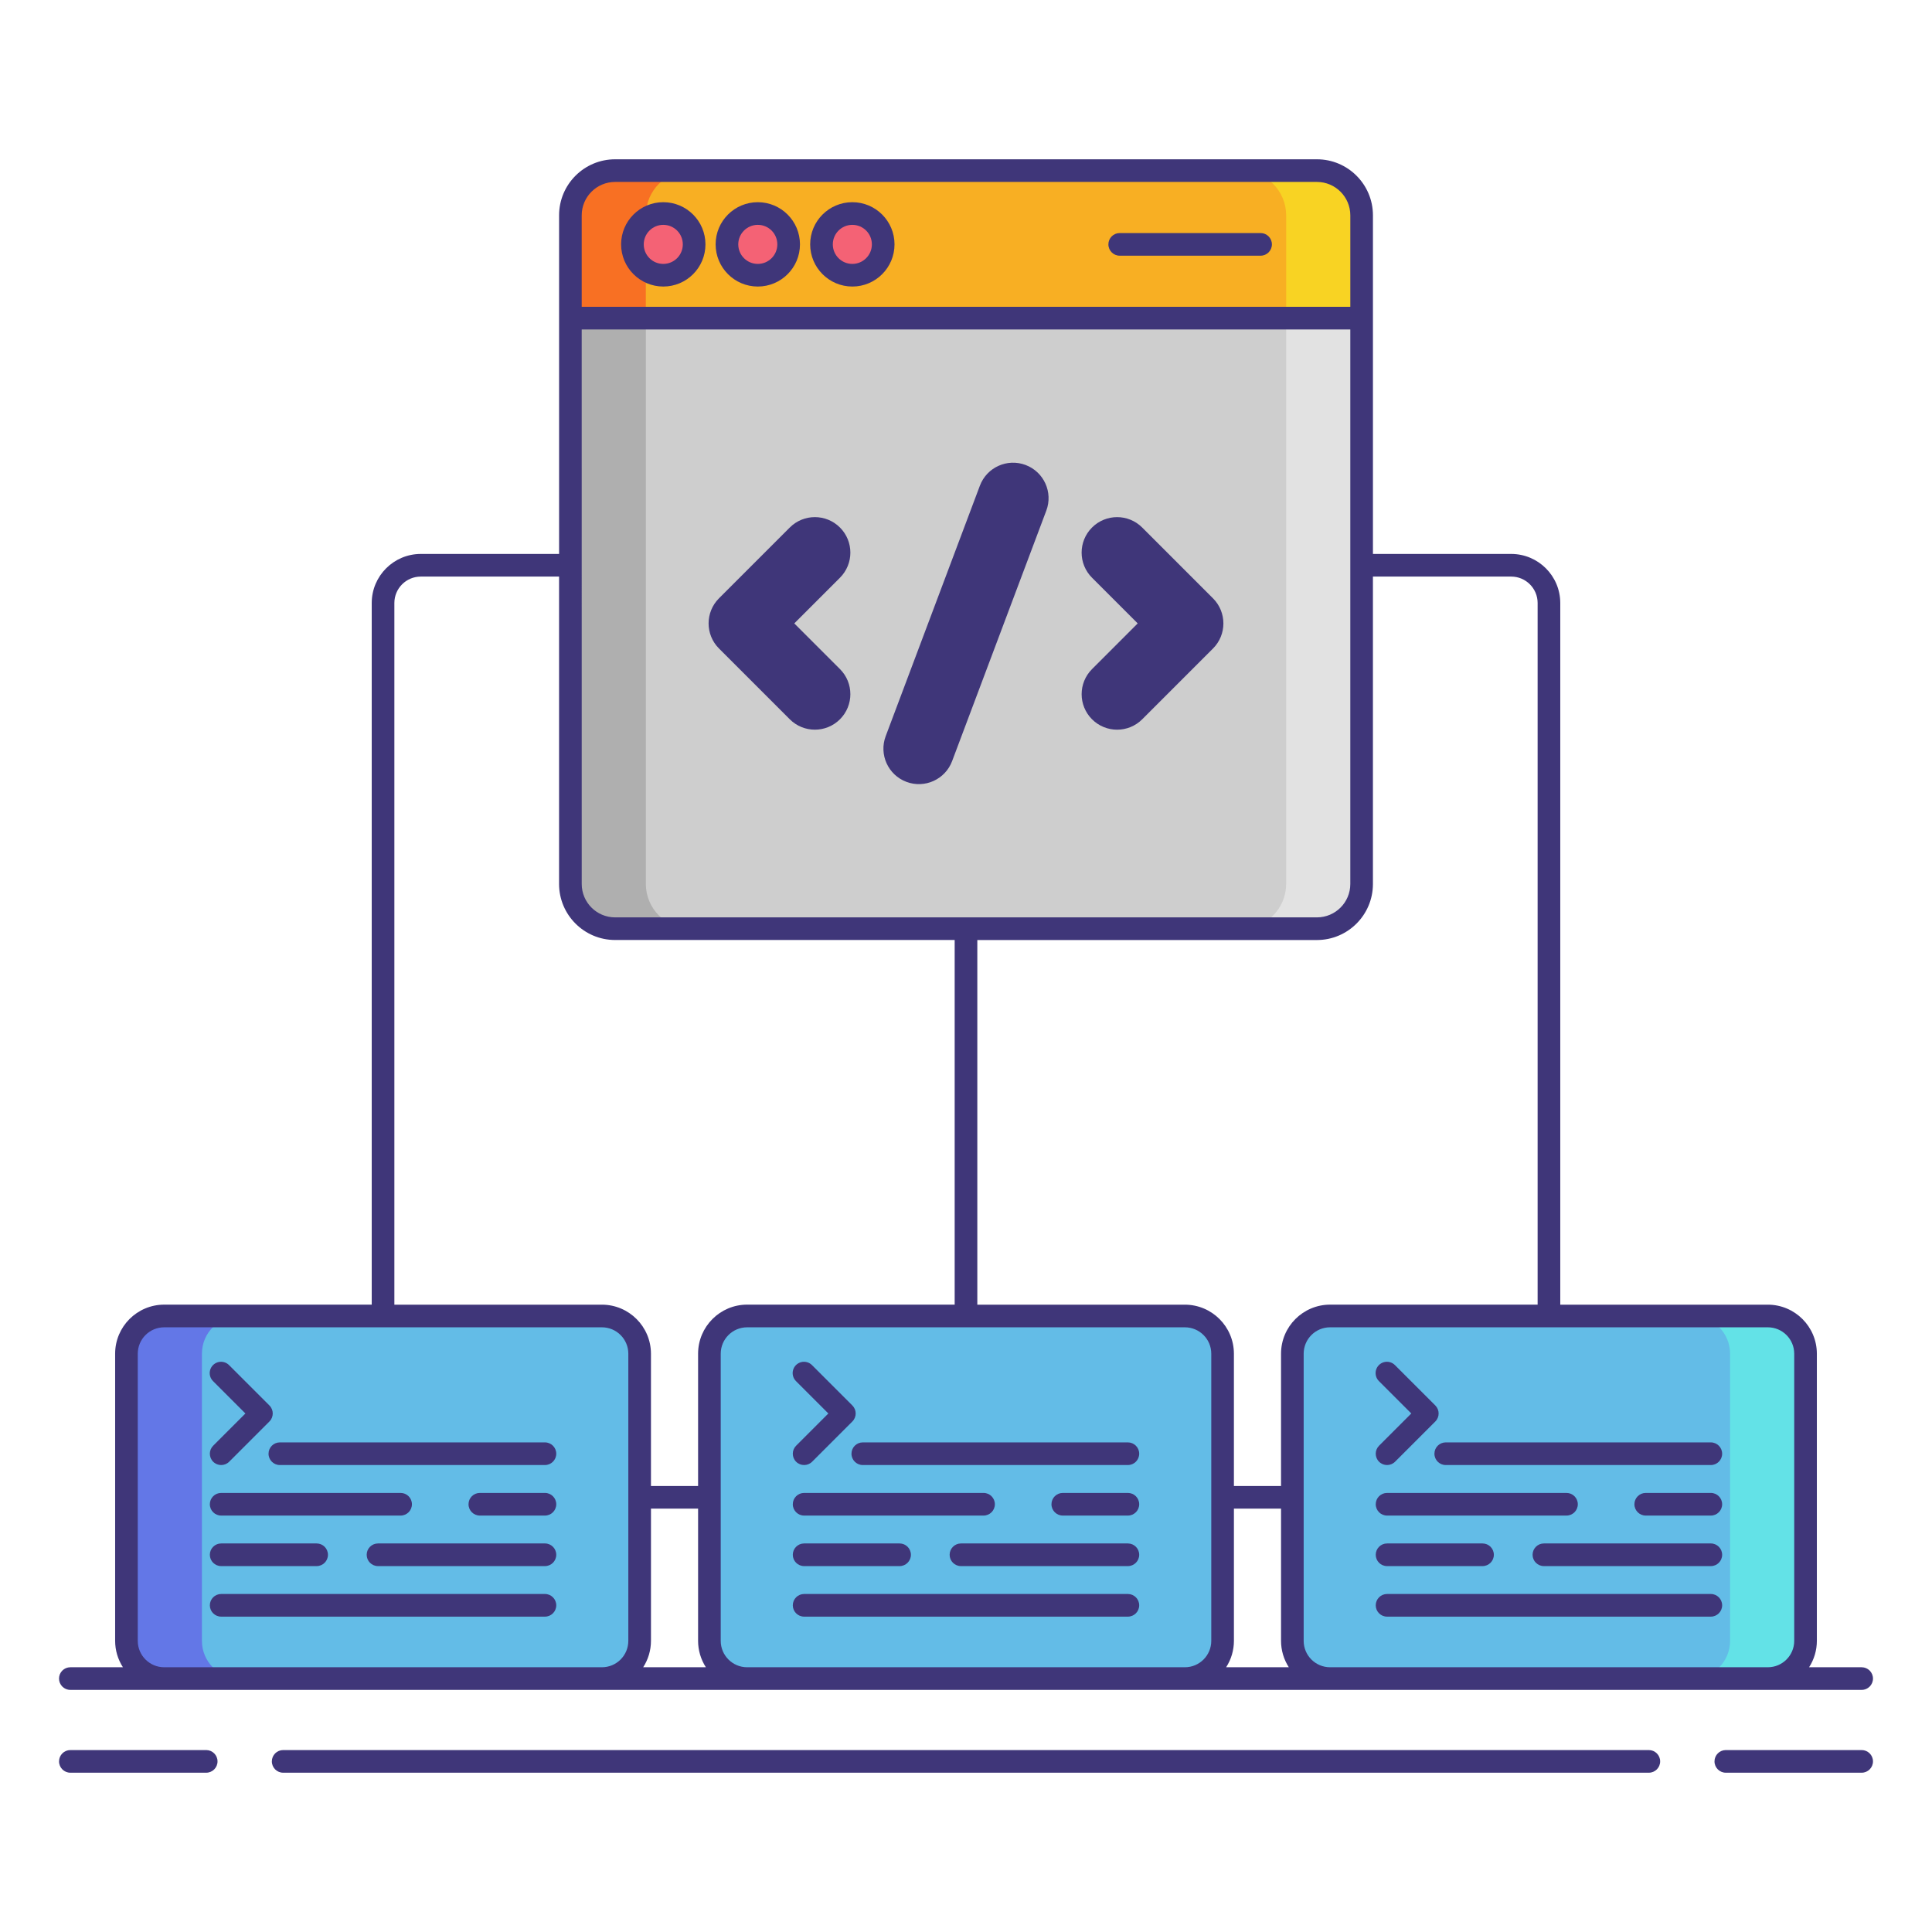
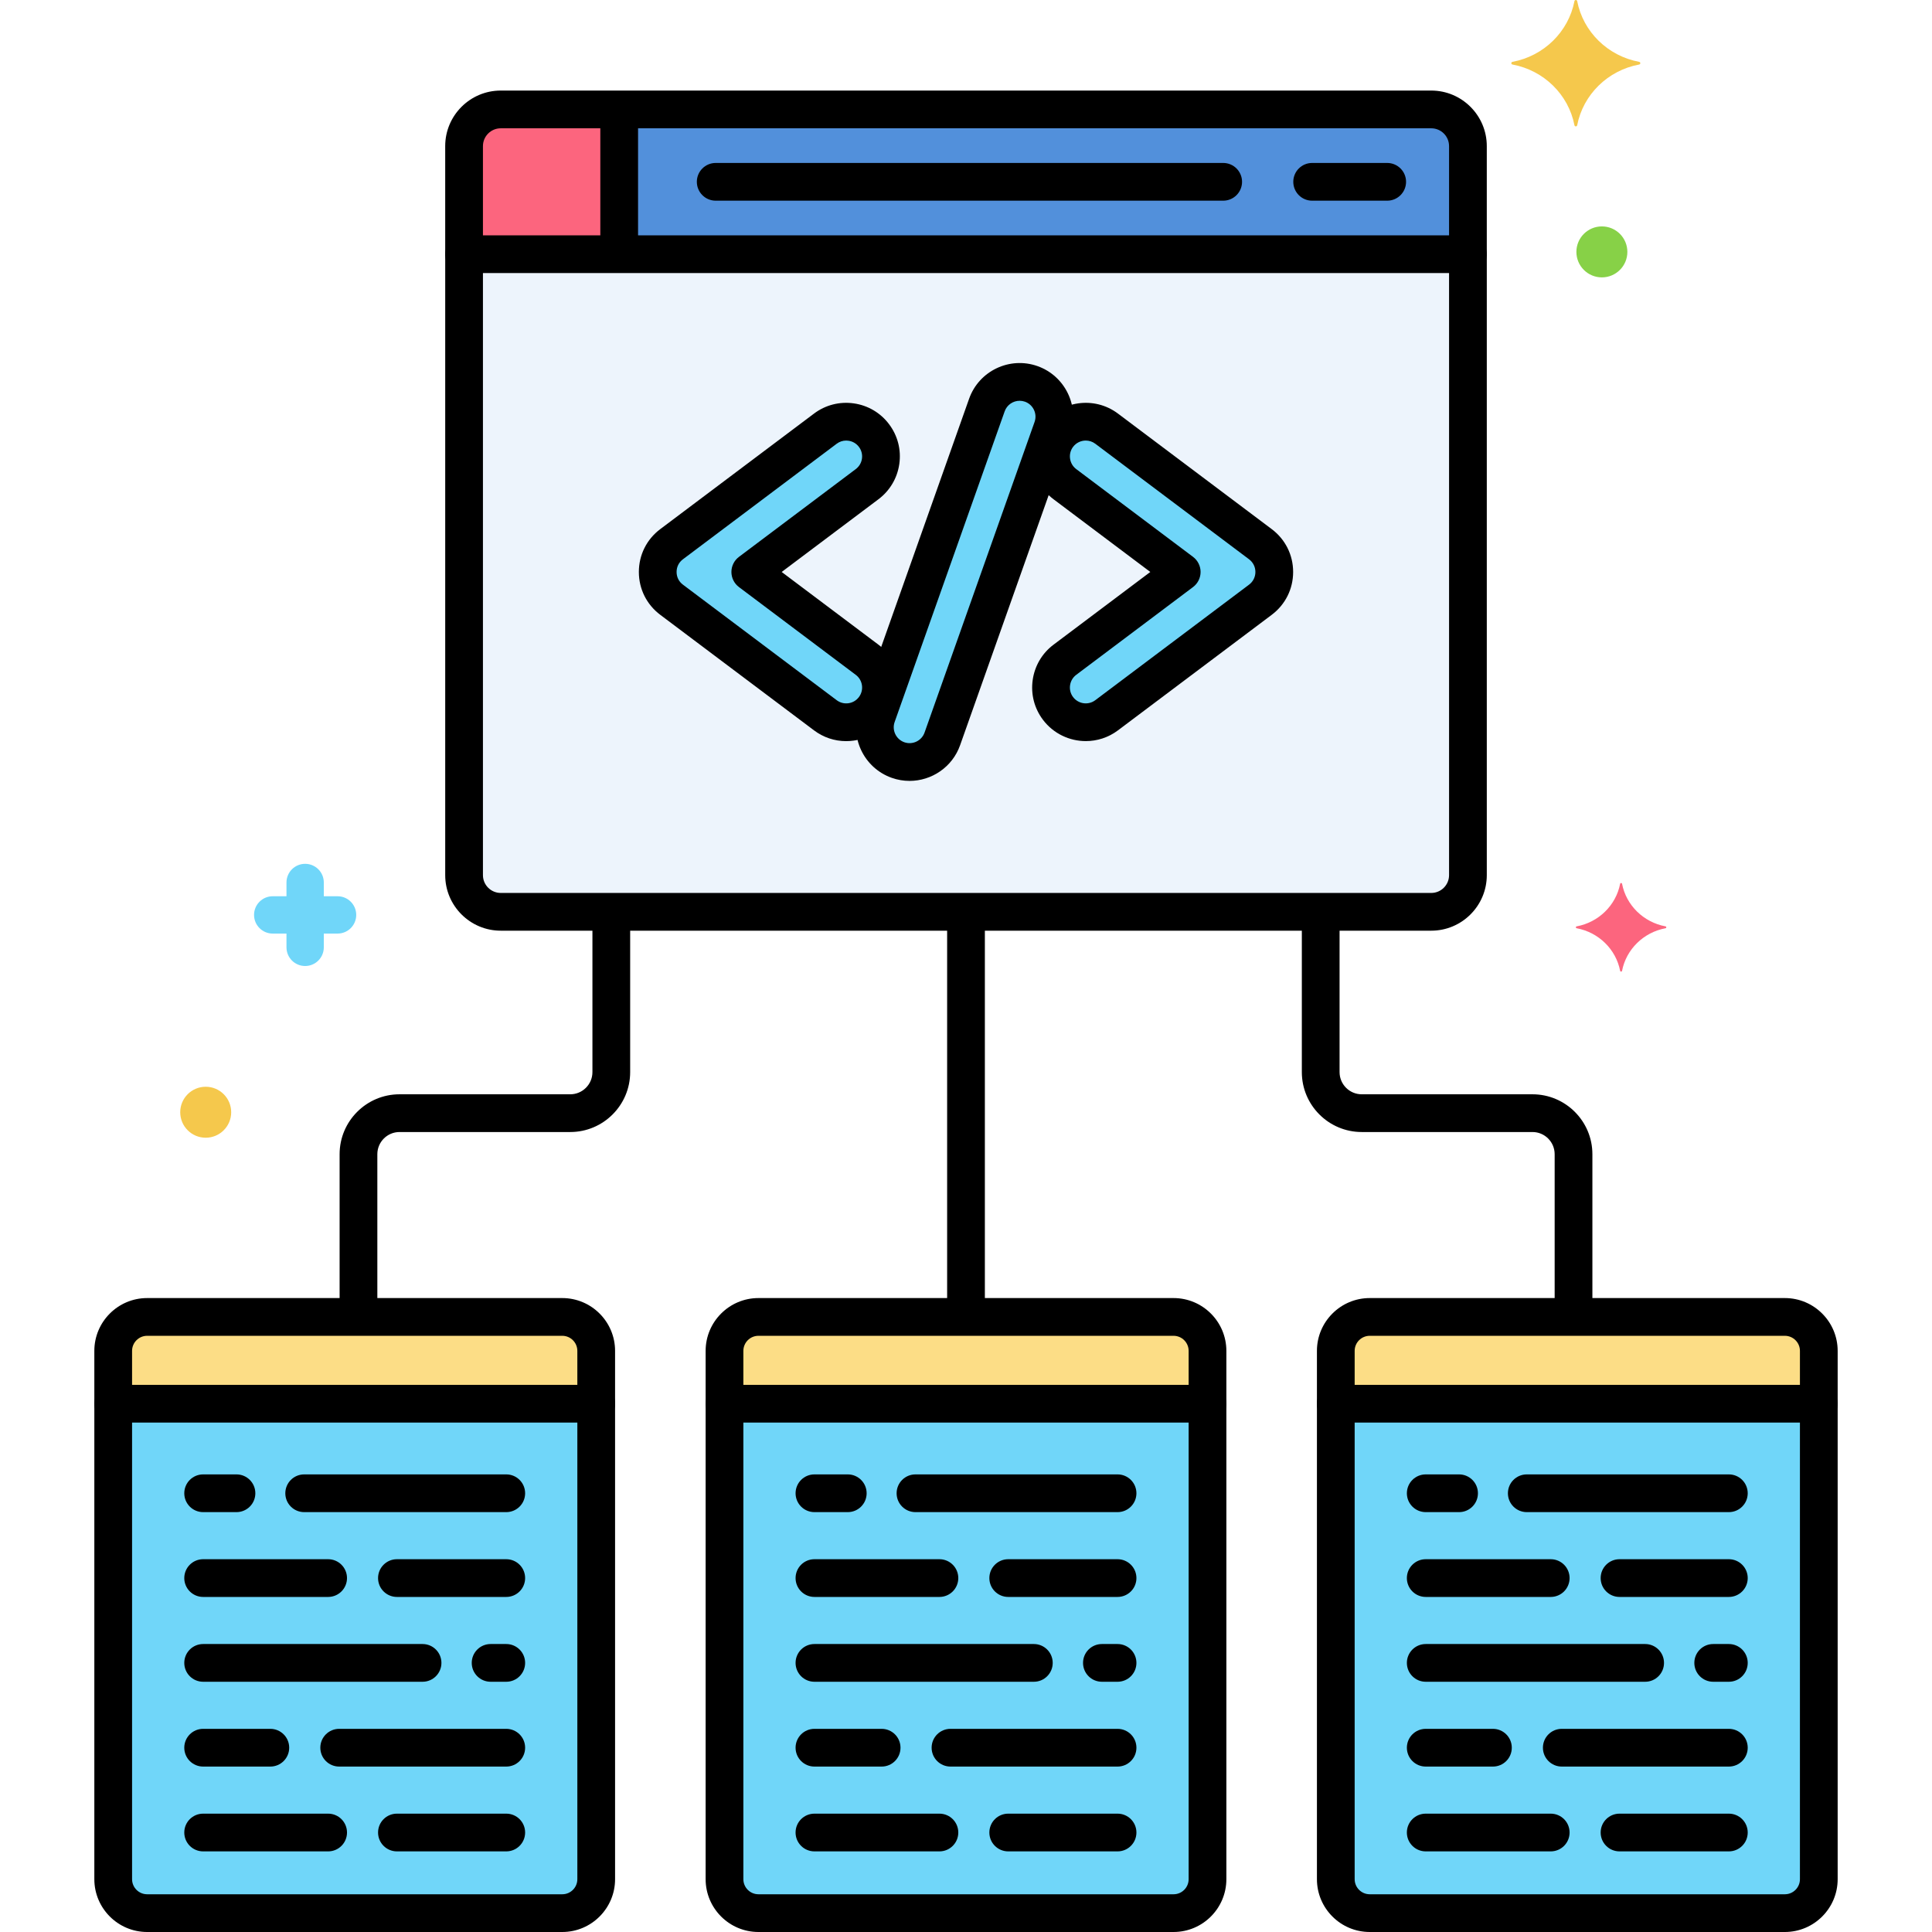
- <svg xmlns="http://www.w3.org/2000/svg" height="512" viewBox="0 0 256 256" width="512">
-   <rect fill="#cecece" height="100.451" rx="5.92" width="104.843" x="75.578" y="22.607" />
-   <path d="m85.578 117.138v-88.611a5.937 5.937 0 0 1 5.92-5.92h-10a5.937 5.937 0 0 0 -5.92 5.92v88.611a5.937 5.937 0 0 0 5.92 5.92h10a5.937 5.937 0 0 1 -5.92-5.92z" fill="#afafaf" />
-   <path d="m170.422 117.138v-88.611a5.937 5.937 0 0 0 -5.92-5.92h10a5.937 5.937 0 0 1 5.92 5.92v88.611a5.937 5.937 0 0 1 -5.92 5.92h-10a5.937 5.937 0 0 0 5.92-5.92z" fill="#e2e2e2" />
-   <path d="m180.422 28.531a5.941 5.941 0 0 0 -5.924-5.924h-93a5.941 5.941 0 0 0 -5.924 5.924v13.623h104.848z" fill="#f8af23" />
-   <path d="m91.5 22.607h-10a5.941 5.941 0 0 0 -5.924 5.924v13.623h10v-13.623a5.941 5.941 0 0 1 5.924-5.924z" fill="#f87023" />
-   <path d="m164.5 22.607h10a5.941 5.941 0 0 1 5.924 5.924v13.623h-10v-13.623a5.941 5.941 0 0 0 -5.924-5.924z" fill="#f8d323" />
-   <circle cx="87.883" cy="32.381" fill="#f46275" r="4.088" />
-   <circle cx="100.411" cy="32.381" fill="#f46275" r="4.088" />
-   <circle cx="112.94" cy="32.381" fill="#f46275" r="4.088" />
-   <rect fill="#63bce7" height="48.045" rx="5" width="68" x="94" y="174.374" />
-   <path d="m135.895 61.612a4.7 4.7 0 0 0 -6.056 2.746l-12.48 33.186a4.7 4.7 0 1 0 8.8 3.31l12.48-33.186a4.7 4.7 0 0 0 -2.744-6.056z" fill="#3f3679" />
-   <path d="m111.3 69.9a4.7 4.7 0 0 0 -6.65 0l-9.379 9.379a4.7 4.7 0 0 0 0 6.65l9.379 9.379a4.7 4.7 0 0 0 6.65-6.65l-6.054-6.054 6.054-6.054a4.7 4.7 0 0 0 0-6.65z" fill="#3f3679" />
-   <path d="m160.727 79.281-9.379-9.381a4.7 4.7 0 1 0 -6.65 6.65l6.054 6.054-6.052 6.056a4.7 4.7 0 0 0 6.65 6.65l9.379-9.379a4.7 4.7 0 0 0 -.002-6.65z" fill="#3f3679" />
-   <rect fill="#63bce7" height="48.045" rx="5" width="68" x="16.756" y="174.374" />
-   <path d="m26.756 217.42v-38.046a5 5 0 0 1 5-5h-10a5 5 0 0 0 -5 5v38.046a5 5 0 0 0 5 5h10a5 5 0 0 1 -5-5z" fill="#6377e7" />
-   <rect fill="#63bce7" height="48.045" rx="5" width="68" x="171.244" y="174.374" />
-   <path d="m229.244 217.42v-38.046a5 5 0 0 0 -5-5h10a5 5 0 0 1 5 5v38.046a5 5 0 0 1 -5 5h-10a5 5 0 0 0 5-5z" fill="#63e2e7" />
-   <g fill="#3f3679">
-     <path d="m87.883 37.968a5.588 5.588 0 1 0 -5.583-5.587 5.594 5.594 0 0 0 5.583 5.587zm0-8.175a2.588 2.588 0 1 1 -2.583 2.588 2.591 2.591 0 0 1 2.583-2.588z" />
-     <path d="m100.411 37.968a5.588 5.588 0 1 0 -5.587-5.587 5.594 5.594 0 0 0 5.587 5.587zm0-8.175a2.588 2.588 0 1 1 -2.587 2.588 2.591 2.591 0 0 1 2.587-2.588z" />
-     <path d="m112.94 37.968a5.588 5.588 0 1 0 -5.588-5.587 5.594 5.594 0 0 0 5.588 5.587zm0-8.175a2.588 2.588 0 1 1 -2.588 2.588 2.591 2.591 0 0 1 2.588-2.588z" />
-     <path d="m148.367 33.881h18.667a1.5 1.5 0 1 0 0-3h-18.667a1.5 1.5 0 0 0 0 3z" />
-     <path d="m105.489 193.686a1.5 1.5 0 0 0 2.121 0l5.333-5.333a1.5 1.5 0 0 0 0-2.121l-5.333-5.332a1.5 1.5 0 1 0 -2.121 2.121l4.272 4.273-4.272 4.272a1.5 1.5 0 0 0 0 2.12z" />
-     <path d="m149.45 191.125h-35.125a1.5 1.5 0 0 0 0 3h35.125a1.5 1.5 0 1 0 0-3z" />
-     <path d="m106.55 200.821h23.775a1.5 1.5 0 0 0 0-3h-23.775a1.5 1.5 0 0 0 0 3z" />
-     <path d="m106.55 207.516h12.65a1.5 1.5 0 0 0 0-3h-12.65a1.5 1.5 0 0 0 0 3z" />
-     <path d="m149.45 211.212h-42.9a1.5 1.5 0 1 0 0 3h42.9a1.5 1.5 0 0 0 0-3z" />
-     <path d="m149.45 197.821h-8.625a1.5 1.5 0 0 0 0 3h8.625a1.5 1.5 0 0 0 0-3z" />
-     <path d="m149.45 204.516h-22.118a1.5 1.5 0 1 0 0 3h22.118a1.5 1.5 0 0 0 0-3z" />
-     <path d="m28.246 193.686a1.5 1.5 0 0 0 2.121 0l5.333-5.333a1.5 1.5 0 0 0 0-2.121l-5.333-5.332a1.5 1.5 0 1 0 -2.121 2.121l4.272 4.273-4.272 4.272a1.5 1.5 0 0 0 0 2.12z" />
-     <path d="m72.207 191.125h-35.125a1.5 1.5 0 1 0 0 3h35.125a1.5 1.5 0 0 0 0-3z" />
-     <path d="m29.306 200.821h23.776a1.5 1.5 0 1 0 0-3h-23.776a1.5 1.5 0 0 0 0 3z" />
-     <path d="m29.306 207.516h12.65a1.5 1.5 0 1 0 0-3h-12.65a1.5 1.5 0 0 0 0 3z" />
-     <path d="m72.207 211.212h-42.9a1.5 1.5 0 0 0 0 3h42.9a1.5 1.5 0 0 0 0-3z" />
-     <path d="m72.207 197.821h-8.625a1.5 1.5 0 0 0 0 3h8.625a1.5 1.5 0 1 0 0-3z" />
-     <path d="m72.207 204.516h-22.119a1.5 1.5 0 1 0 0 3h22.119a1.5 1.5 0 1 0 0-3z" />
-     <path d="m182.732 193.686a1.5 1.5 0 0 0 2.121 0l5.334-5.333a1.5 1.5 0 0 0 0-2.121l-5.334-5.333a1.5 1.5 0 1 0 -2.121 2.121l4.273 4.273-4.273 4.272a1.5 1.5 0 0 0 0 2.121z" />
-     <path d="m190.068 192.625a1.5 1.5 0 0 0 1.5 1.5h35.125a1.5 1.5 0 0 0 0-3h-35.125a1.5 1.5 0 0 0 -1.5 1.5z" />
-     <path d="m183.793 200.821h23.775a1.5 1.5 0 0 0 0-3h-23.775a1.5 1.5 0 0 0 0 3z" />
-     <path d="m183.793 207.516h12.65a1.5 1.5 0 0 0 0-3h-12.65a1.5 1.5 0 0 0 0 3z" />
-     <path d="m183.793 214.212h42.9a1.5 1.5 0 1 0 0-3h-42.9a1.5 1.5 0 1 0 0 3z" />
-     <path d="m226.693 197.821h-8.625a1.5 1.5 0 0 0 0 3h8.625a1.5 1.5 0 0 0 0-3z" />
-     <path d="m226.693 204.516h-22.118a1.5 1.5 0 0 0 0 3h22.118a1.5 1.5 0 0 0 0-3z" />
-     <path d="m27.323 231.893h-18a1.5 1.5 0 1 0 0 3h18a1.5 1.5 0 1 0 0-3z" />
-     <path d="m246.68 231.893h-18a1.5 1.5 0 0 0 0 3h18a1.5 1.5 0 0 0 0-3z" />
-     <path d="m218.479 231.893h-180.958a1.5 1.5 0 0 0 0 3h180.958a1.5 1.5 0 0 0 0-3z" />
-     <path d="m9.32 223.92h237.36a1.5 1.5 0 0 0 0-3h-6.968a6.455 6.455 0 0 0 1.032-3.5v-38.045a6.508 6.508 0 0 0 -6.5-6.5h-27.5v-92.975a6.508 6.508 0 0 0 -6.5-6.5h-18.322v-44.873a7.428 7.428 0 0 0 -7.42-7.42h-93a7.428 7.428 0 0 0 -7.42 7.42v44.873h-18.326a6.508 6.508 0 0 0 -6.5 6.5v92.971h-27.5a6.508 6.508 0 0 0 -6.5 6.5v38.049a6.455 6.455 0 0 0 1.032 3.5h-6.968a1.5 1.5 0 1 0 0 3zm76.937-6.5v-17.52h6.243v17.52a6.455 6.455 0 0 0 1.032 3.5h-8.307a6.455 6.455 0 0 0 1.031-3.5zm12.743 3.5a3.5 3.5 0 0 1 -3.5-3.5v-38.045a3.5 3.5 0 0 1 3.5-3.5h58a3.5 3.5 0 0 1 3.5 3.5v38.045a3.5 3.5 0 0 1 -3.5 3.5zm71.775 0h-8.306a6.455 6.455 0 0 0 1.032-3.5v-17.52h6.243v17.52a6.455 6.455 0 0 0 1.031 3.5zm66.968-41.545v38.045a3.5 3.5 0 0 1 -3.5 3.5h-58a3.5 3.5 0 0 1 -3.5-3.5v-38.045a3.5 3.5 0 0 1 3.5-3.5h58a3.5 3.5 0 0 1 3.5 3.5zm-37.5-102.975a3.5 3.5 0 0 1 3.5 3.5v92.971h-27.5a6.508 6.508 0 0 0 -6.5 6.5v17.529h-6.243v-17.525a6.508 6.508 0 0 0 -6.5-6.5h-27.5v-48.317h45a7.428 7.428 0 0 0 7.42-7.42v-40.738zm-123.164-32.746h101.843v73.484a4.425 4.425 0 0 1 -4.42 4.42h-93a4.425 4.425 0 0 1 -4.42-4.42zm97.421-19.547a4.429 4.429 0 0 1 4.424 4.424v12.123h-101.845v-12.123a4.429 4.429 0 0 1 4.421-4.424zm-122.244 55.793a3.5 3.5 0 0 1 3.5-3.5h18.323v40.734a7.428 7.428 0 0 0 7.42 7.42h45v48.316h-27.499a6.508 6.508 0 0 0 -6.5 6.5v17.53h-6.244v-17.525a6.508 6.508 0 0 0 -6.5-6.5h-27.5zm-34 137.517v-38.042a3.5 3.5 0 0 1 3.5-3.5h58a3.5 3.5 0 0 1 3.5 3.5v38.045a3.5 3.5 0 0 1 -3.5 3.5h-58a3.5 3.5 0 0 1 -3.5-3.5z" />
+ <svg xmlns="http://www.w3.org/2000/svg" enable-background="new 0 0 256 256" height="512" viewBox="0 0 256 256" width="512">
+   <g id="Layer_23">
+     <g>
+       <g>
+         <g>
+           <path d="m15 186v63.003c0 2.473 2.024 4.497 4.497 4.497h55.006c2.473 0 4.497-2.024 4.497-4.497v-63.003z" fill="#70d6f9" />
+         </g>
+       </g>
+       <g>
+         <g>
+           <path d="m96 186v63.003c0 2.473 2.024 4.497 4.497 4.497h55.006c2.473 0 4.497-2.024 4.497-4.497v-63.003z" fill="#70d6f9" />
+         </g>
+       </g>
+       <g>
+         <g>
+           <path d="m177 186v63.003c0 2.473 2.024 4.497 4.497 4.497h55.006c2.473 0 4.497-2.024 4.497-4.497v-63.003z" fill="#70d6f9" />
+         </g>
+       </g>
+       <g>
+         <g>
+           <path d="m74.503 174.5h-55.006c-2.473 0-4.497 2.024-4.497 4.497v7.003h64v-7.003c0-2.473-2.024-4.497-4.497-4.497z" fill="#fcdd86" />
+         </g>
+       </g>
+       <g>
+         <g>
+           <path d="m155.503 174.5h-55.007c-2.473 0-4.497 2.024-4.497 4.497v7.003h64v-7.003c.001-2.473-2.023-4.497-4.496-4.497z" fill="#fcdd86" />
+         </g>
+       </g>
+       <g>
+         <g>
+           <path d="m236.503 174.5h-55.007c-2.473 0-4.497 2.024-4.497 4.497v7.003h64v-7.003c.001-2.473-2.023-4.497-4.496-4.497z" fill="#fcdd86" />
+         </g>
+       </g>
+       <g>
+         <g>
+           <path d="m217.194 8.551c-4.149.773-7.419 3.976-8.208 8.041-.04.204-.325.204-.364 0-.789-4.065-4.059-7.268-8.208-8.041-.208-.039-.208-.318 0-.357 4.149-.773 7.419-3.976 8.208-8.041.04-.204.325-.204.364 0 .789 4.065 4.059 7.268 8.208 8.041.208.039.208.318 0 .357z" fill="#f5c84c" />
+         </g>
+       </g>
+       <g>
+         <g>
+           <path d="m220.688 122.998c-2.91.542-5.204 2.789-5.757 5.64-.028.143-.228.143-.255 0-.553-2.851-2.847-5.098-5.757-5.64-.146-.027-.146-.223 0-.25 2.91-.542 5.204-2.789 5.757-5.64.028-.143.228-.143.255 0 .553 2.851 2.847 5.098 5.757 5.64.146.027.146.222 0 .25z" fill="#fc657e" />
+         </g>
+       </g>
+       <g>
+         <g>
+           <circle cx="212.257" cy="33.377" fill="#87d147" r="3.377" />
+         </g>
+       </g>
+       <g>
+         <g>
+           <circle cx="27.257" cy="147.377" fill="#f5c84c" r="3.377" />
+         </g>
+       </g>
+       <g>
+         <g>
+           <path d="m44.73 118.758h-1.824v-1.824c0-1.366-1.107-2.473-2.473-2.473s-2.473 1.107-2.473 2.473v1.824h-1.824c-1.366 0-2.473 1.107-2.473 2.473s1.107 2.473 2.473 2.473h1.824v1.824c0 1.366 1.107 2.473 2.473 2.473s2.473-1.107 2.473-2.473v-1.824h1.824c1.366 0 2.473-1.107 2.473-2.473s-1.108-2.473-2.473-2.473z" fill="#70d6f9" />
+         </g>
+       </g>
+       <g>
+         <g>
+           <path d="m61.492 33.684v82.278c0 2.684 2.176 4.86 4.86 4.86h123.297c2.684 0 4.86-2.176 4.86-4.86v-82.278z" fill="#edf4fc" />
+         </g>
+       </g>
+       <g>
+         <g>
+           <path d="m189.648 14.5h-123.296c-2.684 0-4.86 2.176-4.86 4.86v14.324h133.016v-14.324c0-2.684-2.176-4.86-4.86-4.86z" fill="#5290db" />
+         </g>
+       </g>
+       <g>
+         <g>
+           <path d="m82.046 14.5h-15.694c-2.684 0-4.86 2.176-4.86 4.86v14.324h20.554z" fill="#fc657e" />
+         </g>
+       </g>
+       <g>
+         <g>
+           <path d="m162.078 26.592h-67.243c-1.381 0-2.5-1.119-2.5-2.5s1.119-2.5 2.5-2.5h67.243c1.381 0 2.5 1.119 2.5 2.5s-1.119 2.5-2.5 2.5z" />
+         </g>
+       </g>
+       <g>
+         <g>
+           <path d="m183.81 26.592h-9.943c-1.381 0-2.5-1.119-2.5-2.5s1.119-2.5 2.5-2.5h9.943c1.381 0 2.5 1.119 2.5 2.5s-1.12 2.5-2.5 2.5z" />
+         </g>
+       </g>
+       <g>
+         <g>
+           <path d="m189.648 123.321h-123.296c-4.058 0-7.359-3.301-7.359-7.359v-82.278c0-1.381 1.119-2.5 2.5-2.5s2.5 1.119 2.5 2.5v82.278c0 1.301 1.059 2.359 2.359 2.359h123.297c1.301 0 2.359-1.059 2.359-2.359v-82.278c0-1.381 1.119-2.5 2.5-2.5s2.5 1.119 2.5 2.5v82.278c0 4.058-3.302 7.359-7.36 7.359z" />
+         </g>
+       </g>
+       <g>
+         <g>
+           <path d="m194.508 36.184h-133.016c-1.381 0-2.5-1.119-2.5-2.5v-14.325c0-4.058 3.301-7.359 7.359-7.359h123.297c4.058 0 7.359 3.301 7.359 7.359v14.324c.001 1.381-1.118 2.501-2.499 2.501zm-130.516-5h128.016v-11.825c0-1.301-1.059-2.359-2.359-2.359h-123.297c-1.301 0-2.359 1.059-2.359 2.359v11.825z" />
+         </g>
+       </g>
+       <g>
+         <g>
+           <path d="m82.046 35.313c-1.381 0-2.5-1.119-2.5-2.5v-17.375c0-1.381 1.119-2.5 2.5-2.5s2.5 1.119 2.5 2.5v17.375c0 1.381-1.119 2.5-2.5 2.5z" />
+         </g>
+       </g>
+       <g>
+         <g>
+           <path d="m74.503 256h-55.006c-3.858 0-6.997-3.139-6.997-6.997v-63.003c0-1.381 1.119-2.5 2.5-2.5s2.5 1.119 2.5 2.5v63.003c0 1.101.896 1.997 1.997 1.997h55.007c1.101 0 1.997-.896 1.997-1.997v-63.003c0-1.381 1.119-2.5 2.5-2.5s2.5 1.119 2.5 2.5v63.003c-.001 3.858-3.14 6.997-6.998 6.997z" />
+         </g>
+       </g>
+       <g>
+         <g>
+           <path d="m67.082 200.365h-26.776c-1.381 0-2.5-1.119-2.5-2.5s1.119-2.5 2.5-2.5h26.776c1.381 0 2.5 1.119 2.5 2.5s-1.119 2.5-2.5 2.5z" />
+         </g>
+       </g>
+       <g>
+         <g>
+           <path d="m31.334 200.365h-4.416c-1.381 0-2.5-1.119-2.5-2.5s1.119-2.5 2.5-2.5h4.416c1.381 0 2.5 1.119 2.5 2.5s-1.119 2.5-2.5 2.5z" />
+         </g>
+       </g>
+       <g>
+         <g>
+           <path d="m67.082 211.603h-14.487c-1.381 0-2.5-1.119-2.5-2.5s1.119-2.5 2.5-2.5h14.487c1.381 0 2.5 1.119 2.5 2.5s-1.119 2.5-2.5 2.5z" />
+         </g>
+       </g>
+       <g>
+         <g>
+           <path d="m43.479 211.603h-16.561c-1.381 0-2.5-1.119-2.5-2.5s1.119-2.5 2.5-2.5h16.561c1.381 0 2.5 1.119 2.5 2.5s-1.119 2.5-2.5 2.5z" />
+         </g>
+       </g>
+       <g>
+         <g>
+           <path d="m67.082 222.842h-2.074c-1.381 0-2.5-1.119-2.5-2.5s1.119-2.5 2.5-2.5h2.074c1.381 0 2.5 1.119 2.5 2.5s-1.119 2.5-2.5 2.5z" />
+         </g>
+       </g>
+       <g>
+         <g>
+           <path d="m55.991 222.842h-29.073c-1.381 0-2.5-1.119-2.5-2.5s1.119-2.5 2.5-2.5h29.073c1.381 0 2.5 1.119 2.5 2.5s-1.119 2.5-2.5 2.5z" />
+         </g>
+       </g>
+       <g>
+         <g>
+           <path d="m67.082 234.08h-22.137c-1.381 0-2.5-1.119-2.5-2.5s1.119-2.5 2.5-2.5h22.137c1.381 0 2.5 1.119 2.5 2.5s-1.119 2.5-2.5 2.5z" />
+         </g>
+       </g>
+       <g>
+         <g>
+           <path d="m35.821 234.08h-8.903c-1.381 0-2.5-1.119-2.5-2.5s1.119-2.5 2.5-2.5h8.903c1.381 0 2.5 1.119 2.5 2.5s-1.119 2.5-2.5 2.5z" />
+         </g>
+       </g>
+       <g>
+         <g>
+           <path d="m67.082 245.318h-14.487c-1.381 0-2.5-1.119-2.5-2.5s1.119-2.5 2.5-2.5h14.487c1.381 0 2.5 1.119 2.5 2.5s-1.119 2.5-2.5 2.5z" />
+         </g>
+       </g>
+       <g>
+         <g>
+           <path d="m43.479 245.318h-16.561c-1.381 0-2.5-1.119-2.5-2.5s1.119-2.5 2.5-2.5h16.562c1.381 0 2.5 1.119 2.5 2.5s-1.12 2.5-2.501 2.5z" />
+         </g>
+       </g>
+       <g>
+         <g>
+           <path d="m155.503 256h-55.006c-3.858 0-6.997-3.139-6.997-6.997v-63.003c0-1.381 1.119-2.5 2.5-2.5s2.5 1.119 2.5 2.5v63.003c0 1.101.896 1.997 1.997 1.997h55.006c1.102 0 1.997-.896 1.997-1.997v-63.003c0-1.381 1.119-2.5 2.5-2.5s2.5 1.119 2.5 2.5v63.003c0 3.858-3.139 6.997-6.997 6.997z" />
+         </g>
+       </g>
+       <g>
+         <g>
+           <path d="m148.082 200.365h-26.776c-1.381 0-2.5-1.119-2.5-2.5s1.119-2.5 2.5-2.5h26.776c1.381 0 2.5 1.119 2.5 2.5s-1.119 2.5-2.5 2.5z" />
+         </g>
+       </g>
+       <g>
+         <g>
+           <path d="m112.334 200.365h-4.416c-1.381 0-2.5-1.119-2.5-2.5s1.119-2.5 2.5-2.5h4.416c1.381 0 2.5 1.119 2.5 2.5s-1.119 2.5-2.5 2.5z" />
+         </g>
+       </g>
+       <g>
+         <g>
+           <path d="m148.082 211.603h-14.487c-1.381 0-2.5-1.119-2.5-2.5s1.119-2.5 2.5-2.5h14.487c1.381 0 2.5 1.119 2.5 2.5s-1.119 2.5-2.5 2.5z" />
+         </g>
+       </g>
+       <g>
+         <g>
+           <path d="m124.479 211.603h-16.561c-1.381 0-2.5-1.119-2.5-2.5s1.119-2.5 2.5-2.5h16.561c1.381 0 2.5 1.119 2.5 2.5s-1.119 2.5-2.5 2.5z" />
+         </g>
+       </g>
+       <g>
+         <g>
+           <path d="m148.082 222.842h-2.074c-1.381 0-2.5-1.119-2.5-2.5s1.119-2.5 2.5-2.5h2.074c1.381 0 2.5 1.119 2.5 2.5s-1.119 2.5-2.5 2.5z" />
+         </g>
+       </g>
+       <g>
+         <g>
+           <path d="m136.99 222.842h-29.072c-1.381 0-2.5-1.119-2.5-2.5s1.119-2.5 2.5-2.5h29.072c1.381 0 2.5 1.119 2.5 2.5s-1.119 2.5-2.5 2.5z" />
+         </g>
+       </g>
+       <g>
+         <g>
+           <path d="m148.082 234.08h-22.137c-1.381 0-2.5-1.119-2.5-2.5s1.119-2.5 2.5-2.5h22.137c1.381 0 2.5 1.119 2.5 2.5s-1.119 2.5-2.5 2.5z" />
+         </g>
+       </g>
+       <g>
+         <g>
+           <path d="m116.821 234.08h-8.903c-1.381 0-2.5-1.119-2.5-2.5s1.119-2.5 2.5-2.5h8.903c1.381 0 2.5 1.119 2.5 2.5s-1.119 2.5-2.5 2.5z" />
+         </g>
+       </g>
+       <g>
+         <g>
+           <path d="m148.082 245.318h-14.487c-1.381 0-2.5-1.119-2.5-2.5s1.119-2.5 2.5-2.5h14.487c1.381 0 2.5 1.119 2.5 2.5s-1.119 2.5-2.5 2.5z" />
+         </g>
+       </g>
+       <g>
+         <g>
+           <path d="m124.479 245.318h-16.562c-1.381 0-2.5-1.119-2.5-2.5s1.119-2.5 2.5-2.5h16.562c1.381 0 2.5 1.119 2.5 2.5s-1.119 2.5-2.5 2.5z" />
+         </g>
+       </g>
+       <g>
+         <g>
+           <path d="m236.503 256h-55.006c-3.858 0-6.997-3.139-6.997-6.997v-63.003c0-1.381 1.119-2.5 2.5-2.5s2.5 1.119 2.5 2.5v63.003c0 1.101.896 1.997 1.997 1.997h55.006c1.102 0 1.997-.896 1.997-1.997v-63.003c0-1.381 1.119-2.5 2.5-2.5s2.5 1.119 2.5 2.5v63.003c0 3.858-3.139 6.997-6.997 6.997z" />
+         </g>
+       </g>
+       <g>
+         <g>
+           <path d="m229.082 200.365h-26.776c-1.381 0-2.5-1.119-2.5-2.5s1.119-2.5 2.5-2.5h26.776c1.381 0 2.5 1.119 2.5 2.5s-1.119 2.5-2.5 2.5z" />
+         </g>
+       </g>
+       <g>
+         <g>
+           <path d="m193.334 200.365h-4.416c-1.381 0-2.5-1.119-2.5-2.5s1.119-2.5 2.5-2.5h4.416c1.381 0 2.5 1.119 2.5 2.5s-1.119 2.5-2.5 2.5z" />
+         </g>
+       </g>
+       <g>
+         <g>
+           <path d="m229.082 211.603h-14.487c-1.381 0-2.5-1.119-2.5-2.5s1.119-2.5 2.5-2.5h14.487c1.381 0 2.5 1.119 2.5 2.5s-1.119 2.5-2.5 2.5z" />
+         </g>
+       </g>
+       <g>
+         <g>
+           <path d="m205.479 211.603h-16.562c-1.381 0-2.5-1.119-2.5-2.5s1.119-2.5 2.5-2.5h16.562c1.381 0 2.5 1.119 2.5 2.5s-1.119 2.5-2.5 2.5z" />
+         </g>
+       </g>
+       <g>
+         <g>
+           <path d="m229.082 222.842h-2.074c-1.381 0-2.5-1.119-2.5-2.5s1.119-2.5 2.5-2.5h2.074c1.381 0 2.5 1.119 2.5 2.5s-1.119 2.5-2.5 2.5z" />
+         </g>
+       </g>
+       <g>
+         <g>
+           <path d="m217.99 222.842h-29.072c-1.381 0-2.5-1.119-2.5-2.5s1.119-2.5 2.5-2.5h29.072c1.381 0 2.5 1.119 2.5 2.5s-1.119 2.5-2.5 2.5z" />
+         </g>
+       </g>
+       <g>
+         <g>
+           <path d="m229.082 234.08h-22.137c-1.381 0-2.5-1.119-2.5-2.5s1.119-2.5 2.5-2.5h22.137c1.381 0 2.5 1.119 2.5 2.5s-1.119 2.5-2.5 2.5z" />
+         </g>
+       </g>
+       <g>
+         <g>
+           <path d="m197.821 234.08h-8.903c-1.381 0-2.5-1.119-2.5-2.5s1.119-2.5 2.5-2.5h8.903c1.381 0 2.5 1.119 2.5 2.5s-1.119 2.5-2.5 2.5z" />
+         </g>
+       </g>
+       <g>
+         <g>
+           <path d="m229.082 245.318h-14.487c-1.381 0-2.5-1.119-2.5-2.5s1.119-2.5 2.5-2.5h14.487c1.381 0 2.5 1.119 2.5 2.5s-1.119 2.5-2.5 2.5z" />
+         </g>
+       </g>
+       <g>
+         <g>
+           <path d="m205.479 245.318h-16.562c-1.381 0-2.5-1.119-2.5-2.5s1.119-2.5 2.5-2.5h16.562c1.381 0 2.5 1.119 2.5 2.5s-1.119 2.5-2.5 2.5z" />
+         </g>
+       </g>
+       <g>
+         <g>
+           <path d="m47.5 176c-1.381 0-2.5-1.119-2.5-2.5v-20.563c0-4.377 3.561-7.938 7.937-7.938h22.625c1.62 0 2.938-1.318 2.938-2.938v-20.241c0-1.381 1.119-2.5 2.5-2.5s2.5 1.119 2.5 2.5v20.241c0 4.377-3.561 7.938-7.938 7.938h-22.625c-1.62 0-2.937 1.318-2.937 2.938v20.563c0 1.381-1.119 2.5-2.5 2.5z" />
+         </g>
+       </g>
+       <g>
+         <g>
+           <path d="m208.5 176c-1.381 0-2.5-1.119-2.5-2.5v-20.563c0-1.62-1.317-2.938-2.938-2.938h-22.625c-4.377 0-7.937-3.561-7.937-7.938v-20.241c0-1.381 1.119-2.5 2.5-2.5s2.5 1.119 2.5 2.5v20.241c0 1.62 1.317 2.938 2.937 2.938h22.625c4.377 0 7.938 3.561 7.938 7.938v20.563c0 1.381-1.119 2.5-2.5 2.5z" />
+         </g>
+       </g>
+       <g>
+         <g>
+           <path d="m128 176c-1.381 0-2.5-1.119-2.5-2.5v-51.679c0-1.381 1.119-2.5 2.5-2.5s2.5 1.119 2.5 2.5v51.679c0 1.381-1.119 2.5-2.5 2.5z" />
+         </g>
+       </g>
+       <g>
+         <g>
+           <path d="m167.01 72.109-20.377-15.311c-2.025-1.522-4.91-1.126-6.444.915-1.524 2.028-1.114 4.919.915 6.444l15.481 11.632-15.482 11.631c-2.029 1.525-2.439 4.416-.914 6.444 1.532 2.038 4.425 2.432 6.443.915l20.378-15.312c2.449-1.84 2.452-5.514 0-7.358z" fill="#70d6f9" />
+         </g>
+       </g>
+       <g>
+         <g>
+           <path d="m114.895 87.42-15.481-11.631 15.481-11.632c2.033-1.528 2.444-4.41.915-6.443-1.523-2.029-4.415-2.439-6.443-.915l-20.378 15.311c-1.167.877-1.837 2.219-1.837 3.68s.67 2.801 1.837 3.678l20.377 15.311c2.033 1.527 4.917 1.118 6.443-.915 1.526-2.029 1.124-4.912-.914-6.444z" fill="#70d6f9" />
+         </g>
+       </g>
+       <g>
+         <g>
+           <path d="m136.642 50.869c-2.369-.839-5.016.377-5.874 2.801l-14.579 41.163c-.848 2.397.403 5.025 2.801 5.874 2.411.853 5.029-.416 5.874-2.801l14.579-41.163c.851-2.402-.408-5.026-2.801-5.874z" fill="#70d6f9" />
+         </g>
+       </g>
+       <g>
+         <g>
+           <path d="m143.877 98.199c-2.158 0-4.292-.978-5.687-2.833-1.139-1.515-1.619-3.384-1.353-5.264.268-1.879 1.248-3.542 2.764-4.681l12.821-9.633-12.821-9.633c-1.515-1.139-2.496-2.801-2.764-4.68-.267-1.88.214-3.749 1.353-5.264 2.353-3.13 6.812-3.765 9.944-1.411l20.377 15.311c1.803 1.355 2.836 3.425 2.836 5.678s-1.033 4.322-2.835 5.677l-20.379 15.312c-1.275.958-2.772 1.421-4.256 1.421zm-.006-39.823c-.64 0-1.271.29-1.685.838-.336.447-.478 1-.398 1.557.079.558.37 1.05.817 1.386l15.481 11.632c.628.472.998 1.212.998 1.999s-.37 1.526-.998 1.999l-15.481 11.632c-.447.336-.737.829-.817 1.386-.079.557.063 1.11.398 1.557.697.926 2.018 1.115 2.943.419l20.379-15.312c.533-.401.839-1.013.839-1.68s-.306-1.279-.84-1.681l-20.377-15.311c-.377-.284-.819-.421-1.259-.421z" />
+         </g>
+       </g>
+       <g>
+         <g>
+           <path d="m112.117 98.204c-1.528 0-3.008-.491-4.252-1.425l-20.378-15.313c-1.801-1.354-2.834-3.422-2.835-5.676 0-2.255 1.033-4.325 2.835-5.679l20.377-15.311c1.516-1.139 3.383-1.617 5.265-1.351 1.88.267 3.542 1.248 4.68 2.763 1.14 1.517 1.622 3.387 1.354 5.265-.267 1.877-1.249 3.539-2.766 4.679l-12.821 9.633 12.821 9.633c1.519 1.142 2.502 2.805 2.767 4.684.265 1.876-.217 3.745-1.356 5.261s-2.8 2.499-4.679 2.765c-.338.048-.677.072-1.012.072zm.007-39.827c-.452 0-.89.145-1.256.42l-20.377 15.311c-.541.407-.839 1.003-.839 1.681 0 .676.298 1.273.839 1.68l20.377 15.312c.449.337 1.002.479 1.558.401s1.047-.37 1.384-.818c.339-.45.481-1.003.403-1.558-.079-.555-.37-1.048-.82-1.386l-15.48-11.632c-.628-.472-.998-1.212-.998-1.999s.37-1.526.998-1.999l15.48-11.632c.45-.338.741-.83.82-1.385s-.063-1.108-.401-1.557c-.336-.448-.829-.738-1.386-.817-.101-.014-.202-.022-.302-.022z" />
+         </g>
+       </g>
+       <g>
+         <g>
+           <path d="m120.52 103.473c-.785 0-1.583-.131-2.363-.407-3.691-1.308-5.631-5.375-4.325-9.066l14.579-41.164c1.307-3.691 5.373-5.63 9.064-4.324h.001c3.69 1.308 5.63 5.375 4.323 9.065l-14.579 41.164c-1.029 2.91-3.775 4.732-6.7 4.732zm14.587-50.368c-.865 0-1.679.539-1.983 1.399l-14.579 41.163c-.387 1.093.187 2.297 1.279 2.684 1.092.385 2.297-.187 2.683-1.278l14.58-41.164c.387-1.092-.188-2.296-1.279-2.684-.232-.081-.468-.12-.701-.12z" />
+         </g>
+       </g>
+       <g>
+         <g>
+           <path d="m79 188.5h-64c-1.381 0-2.5-1.119-2.5-2.5v-7.003c0-3.858 3.139-6.997 6.997-6.997h55.007c3.858 0 6.997 3.139 6.997 6.997v7.003c-.001 1.381-1.12 2.5-2.501 2.5zm-61.5-5h59v-4.503c0-1.101-.896-1.997-1.997-1.997h-55.006c-1.101 0-1.997.896-1.997 1.997z" />
+         </g>
+       </g>
+       <g>
+         <g>
+           <path d="m160 188.5h-64c-1.381 0-2.5-1.119-2.5-2.5v-7.003c0-3.858 3.139-6.997 6.997-6.997h55.006c3.858 0 6.997 3.139 6.997 6.997v7.003c0 1.381-1.119 2.5-2.5 2.5zm-61.5-5h59v-4.503c0-1.101-.896-1.997-1.997-1.997h-55.006c-1.101 0-1.997.896-1.997 1.997z" />
+         </g>
+       </g>
+       <g>
+         <g>
+           <path d="m241 188.5h-64c-1.381 0-2.5-1.119-2.5-2.5v-7.003c0-3.858 3.139-6.997 6.997-6.997h55.006c3.858 0 6.997 3.139 6.997 6.997v7.003c0 1.381-1.119 2.5-2.5 2.5zm-61.5-5h59v-4.503c0-1.101-.896-1.997-1.997-1.997h-55.006c-1.102 0-1.997.896-1.997 1.997z" />
+         </g>
+       </g>
+     </g>
  </g>
</svg>
